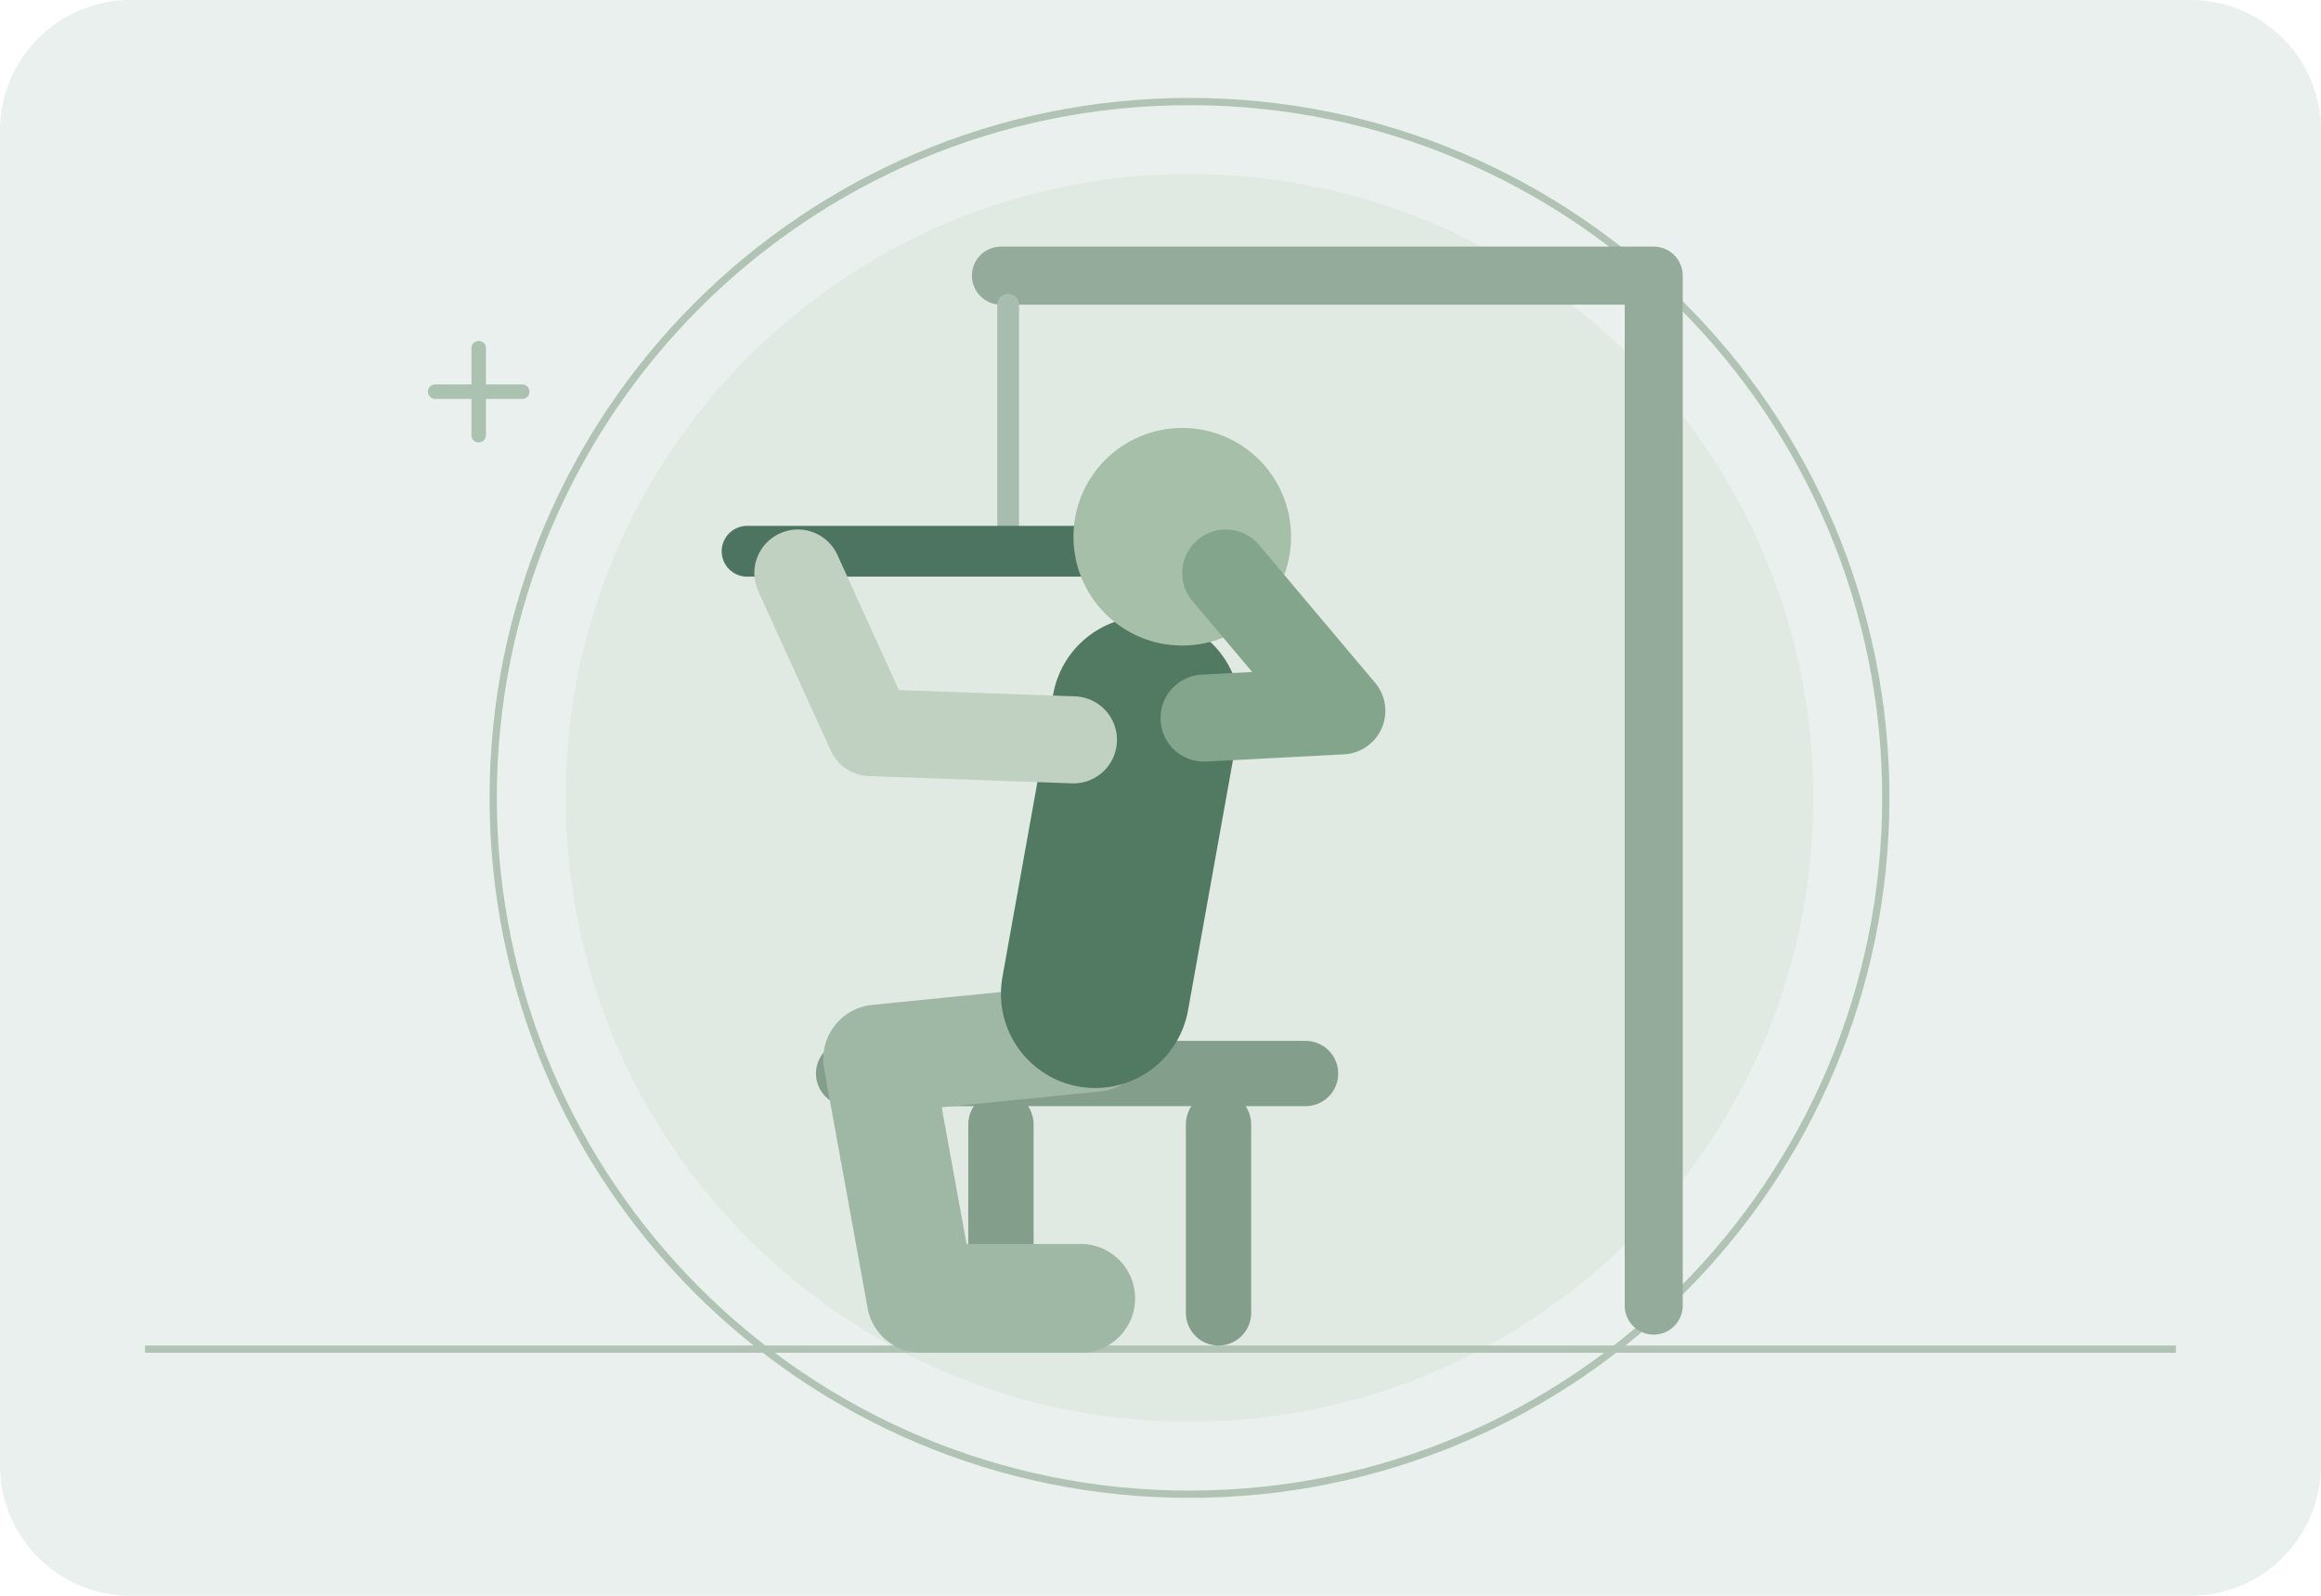
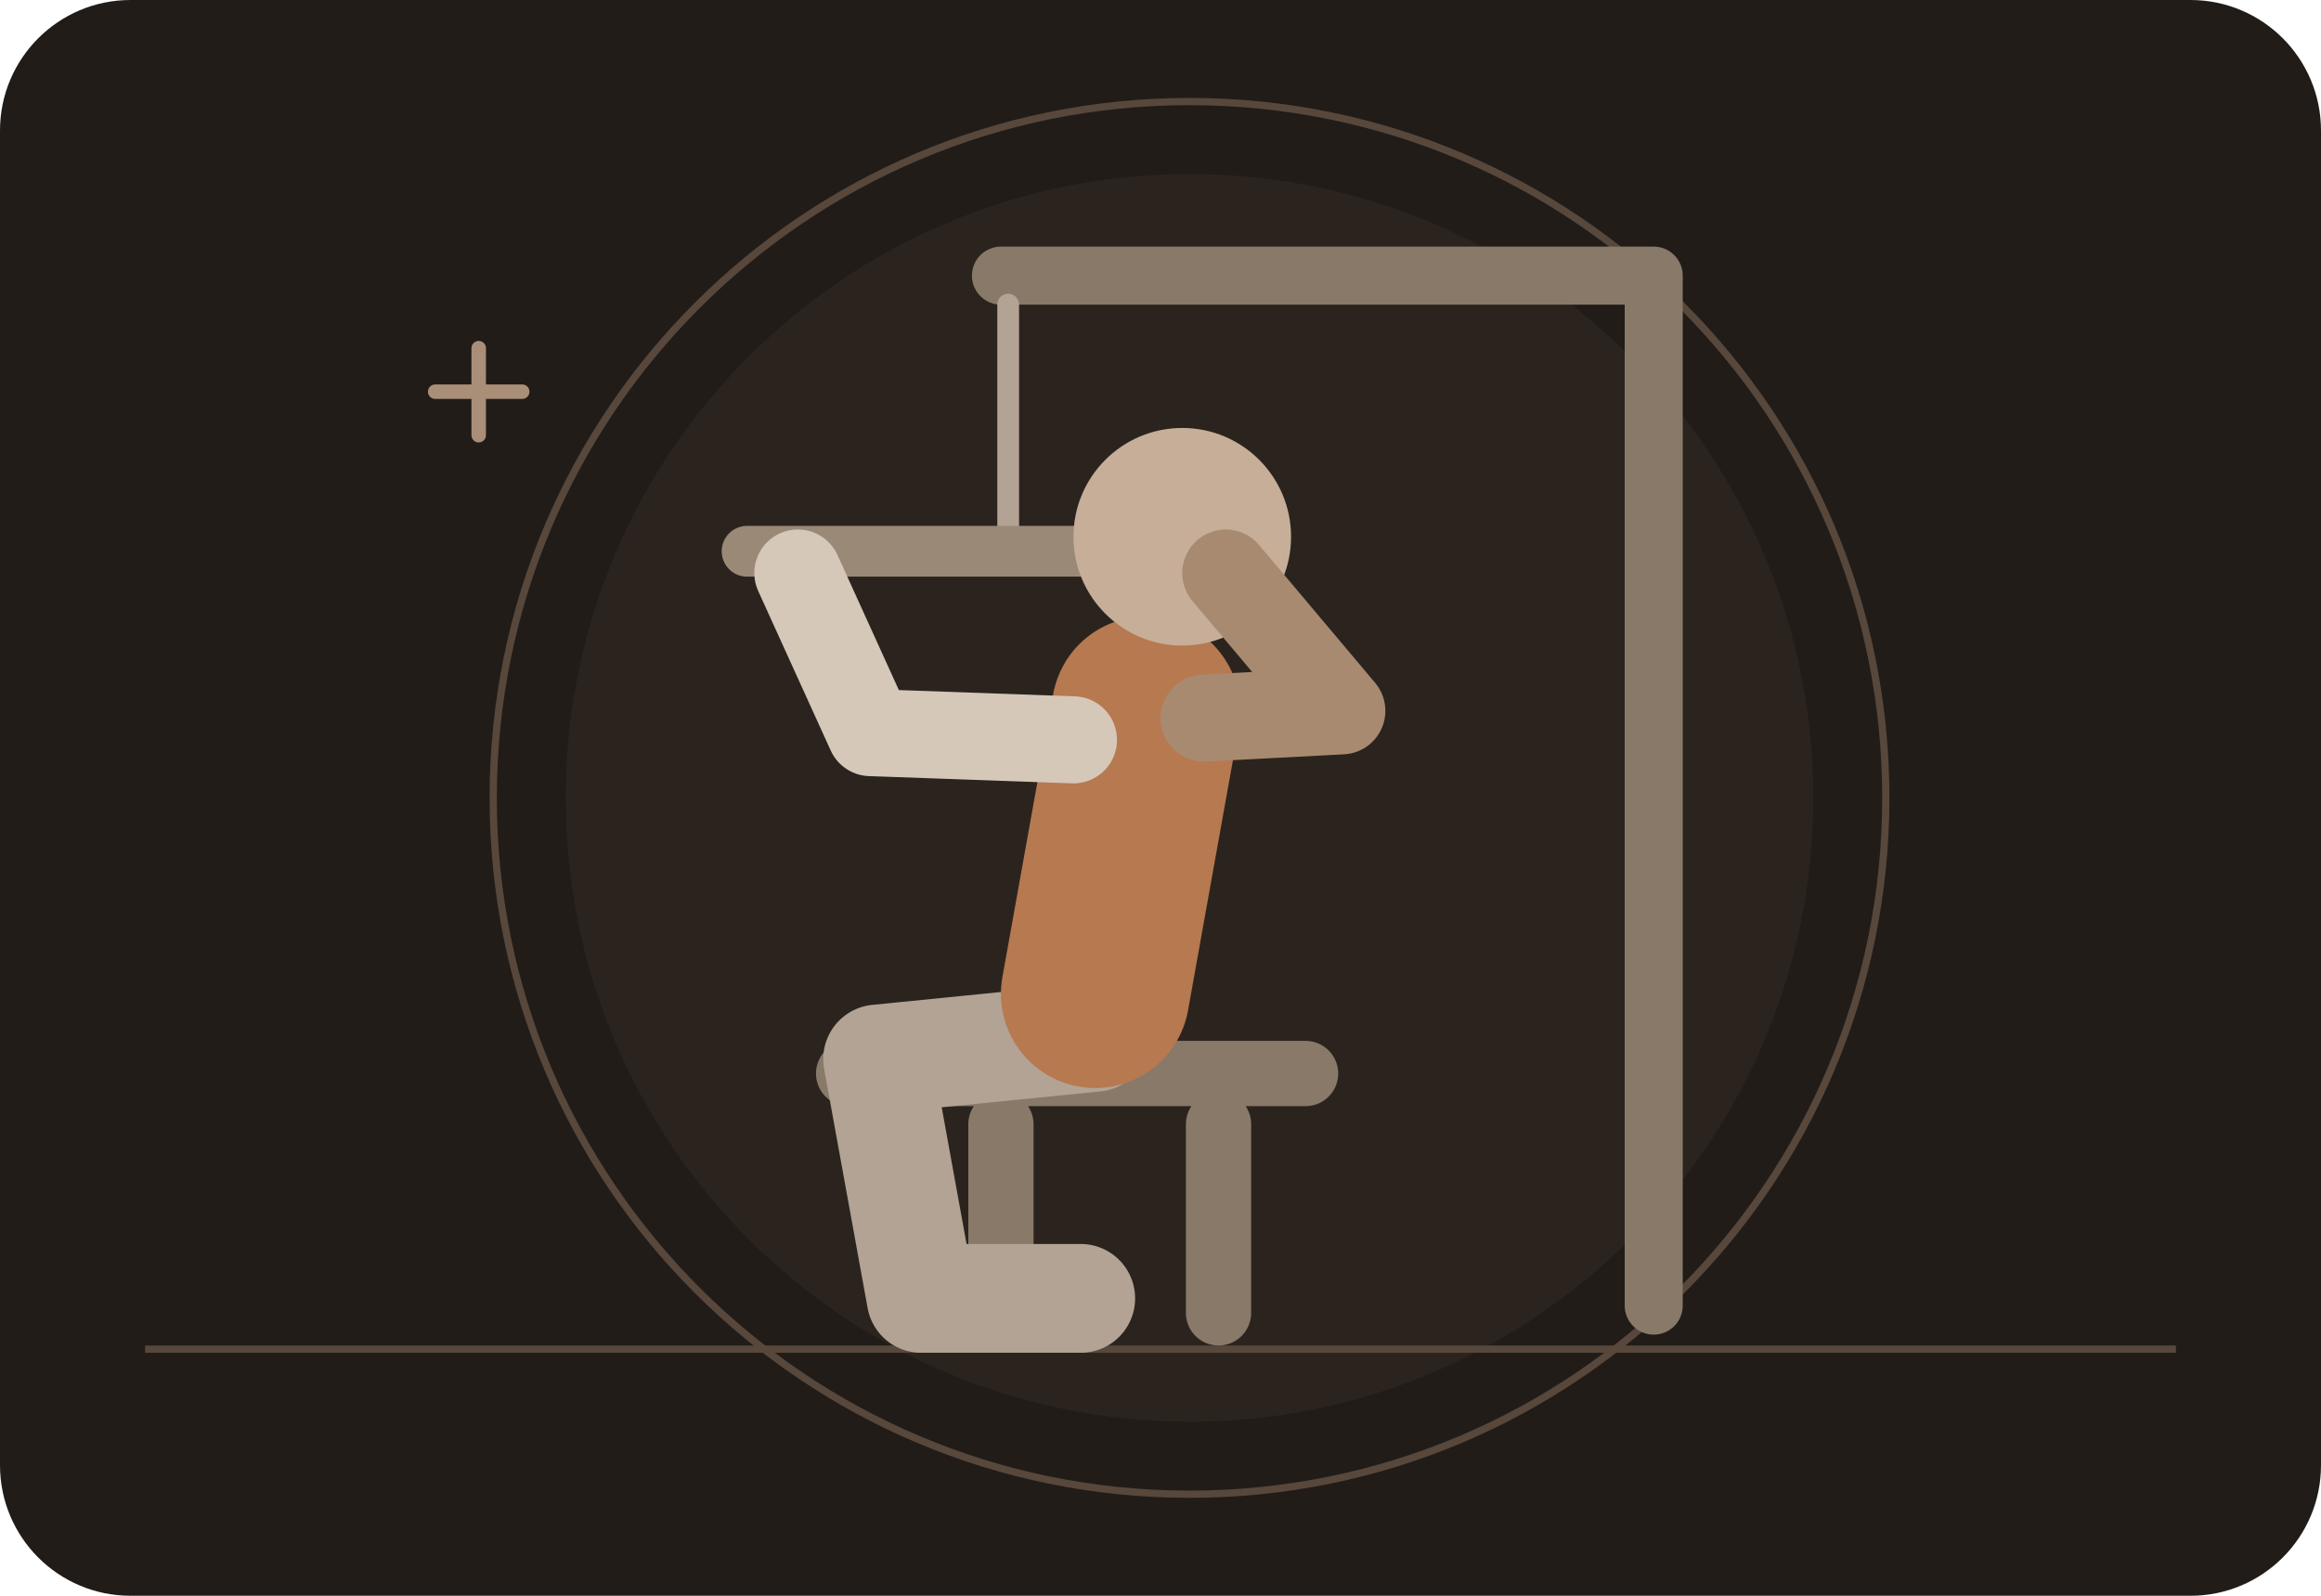
<svg xmlns="http://www.w3.org/2000/svg" width="320" height="220" viewBox="0 0 320 220">
-   <rect width="320" height="220" rx="18" fill="#eaf0ed" />
-   <circle cx="164" cy="110" r="86" fill="#e0e9e2" />
-   <g fill="none" stroke="#b1c3b4" stroke-width="1">
+   <rect width="320" height="220" rx="18" fill="#211c18" />
+   <circle cx="164" cy="110" r="86" fill="#2b241e" />
+   <g fill="none" stroke="#58473b" stroke-width="1">
    <circle cx="164" cy="110" r="96" />
    <path d="M20 186h280" />
  </g>
  <g stroke-linecap="round" stroke-linejoin="round">
-     <path d="M228 180V38h-90" fill="none" stroke="#94ab9b" stroke-width="8" />
-     <path d="M139 42v32" stroke="#a8bdb0" stroke-width="3" />
-     <path d="M103 76h69" stroke="#4d7460" stroke-width="7" />
-     <path d="M117 148h63m-42 7v26m30-26v26" stroke="#839e8b" stroke-width="9" />
-     <path d="M151 143l-30 3 6 33 22 0" fill="none" stroke="#9fb8a5" stroke-width="15" />
-     <path d="M158 98l-7 39" stroke="#527962" stroke-width="26" />
-     <circle cx="163" cy="74" r="15" fill="#a5bfa9" />
-     <path d="M148 102l-28-1-10-22" fill="none" stroke="#c0d1c2" stroke-width="12" />
-     <path d="M166 99l19-1-16-19" fill="none" stroke="#83a58b" stroke-width="12" />
-     <path d="M66 48v12m-6-6h12" stroke="#acc2b1" stroke-width="2" />
+     <path d="M228 180V38h-90" fill="none" stroke="#887969" stroke-width="8" />
+     <path d="M139 42v32" stroke="#b2a394" stroke-width="3" />
+     <path d="M103 76h69" stroke="#9b8978" stroke-width="7" />
+     <path d="M117 148h63m-42 7v26m30-26v26" stroke="#887969" stroke-width="9" />
+     <path d="M151 143l-30 3 6 33 22 0" fill="none" stroke="#b2a394" stroke-width="15" />
+     <path d="M158 98l-7 39" stroke="#b77950" stroke-width="26" />
+     <circle cx="163" cy="74" r="15" fill="#c6ae98" />
+     <path d="M148 102l-28-1-10-22" fill="none" stroke="#d5c8b9" stroke-width="12" />
+     <path d="M166 99l19-1-16-19" fill="none" stroke="#a88a70" stroke-width="12" />
+     <path d="M66 48v12m-6-6h12" stroke="#a98e78" stroke-width="2" />
  </g>
</svg>
